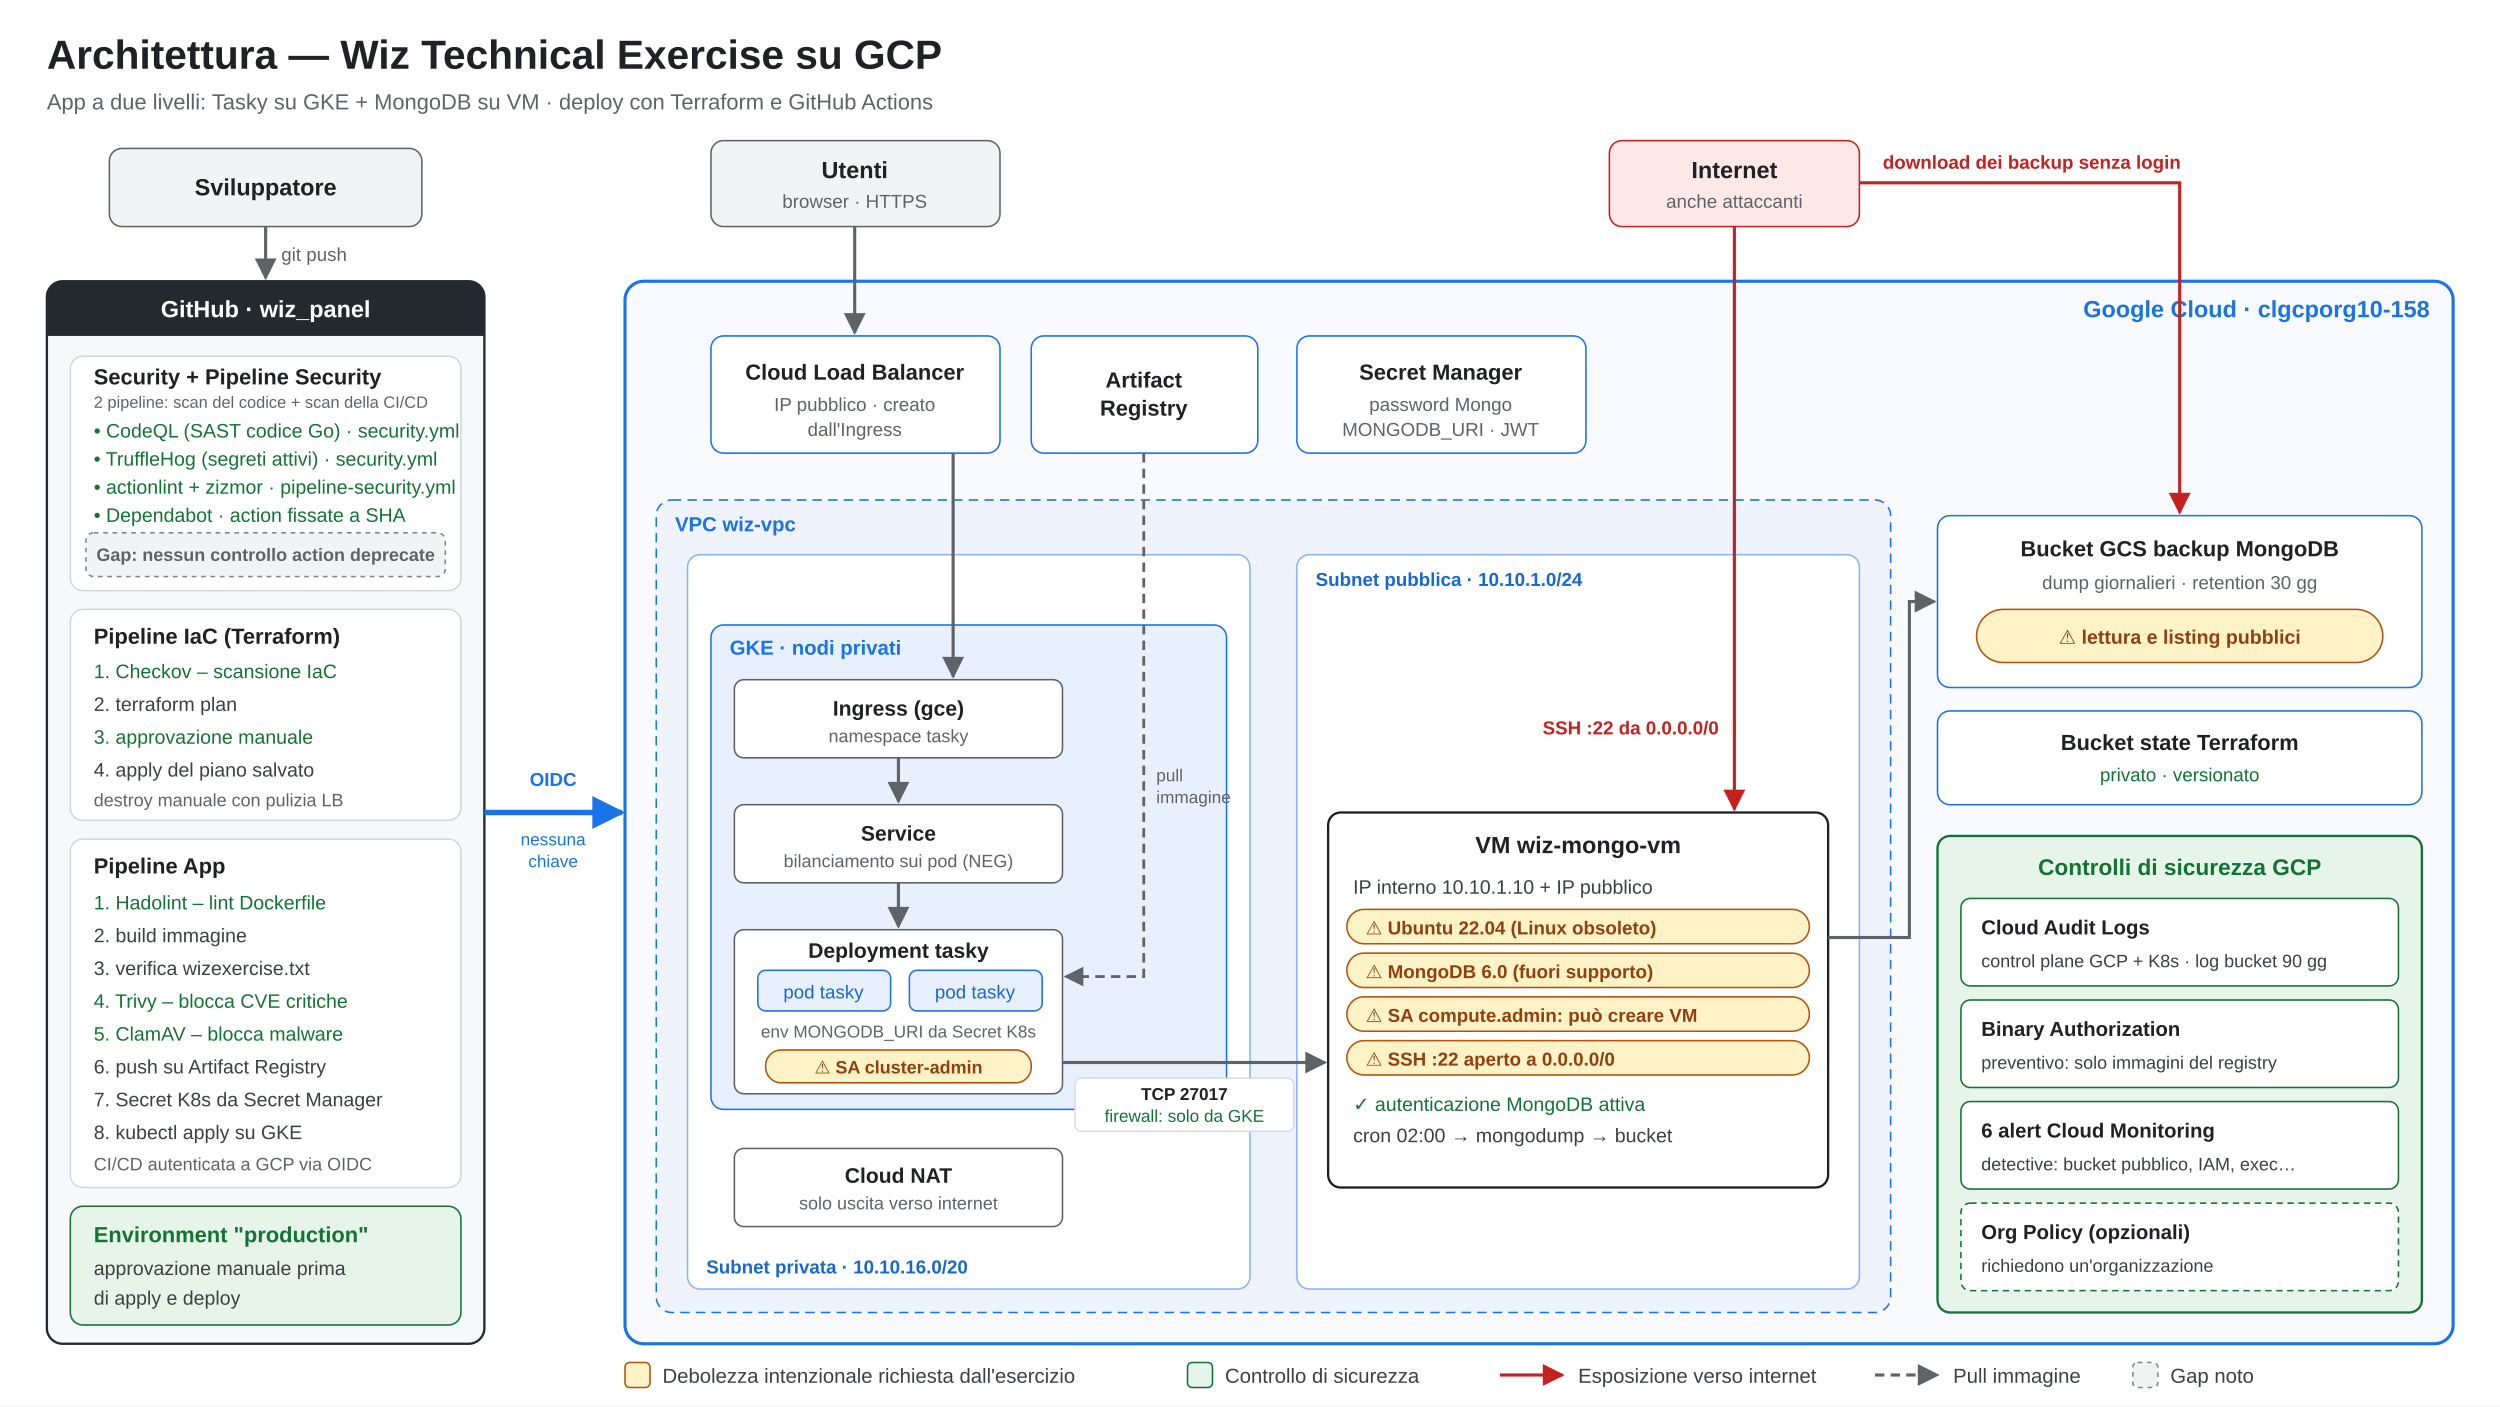
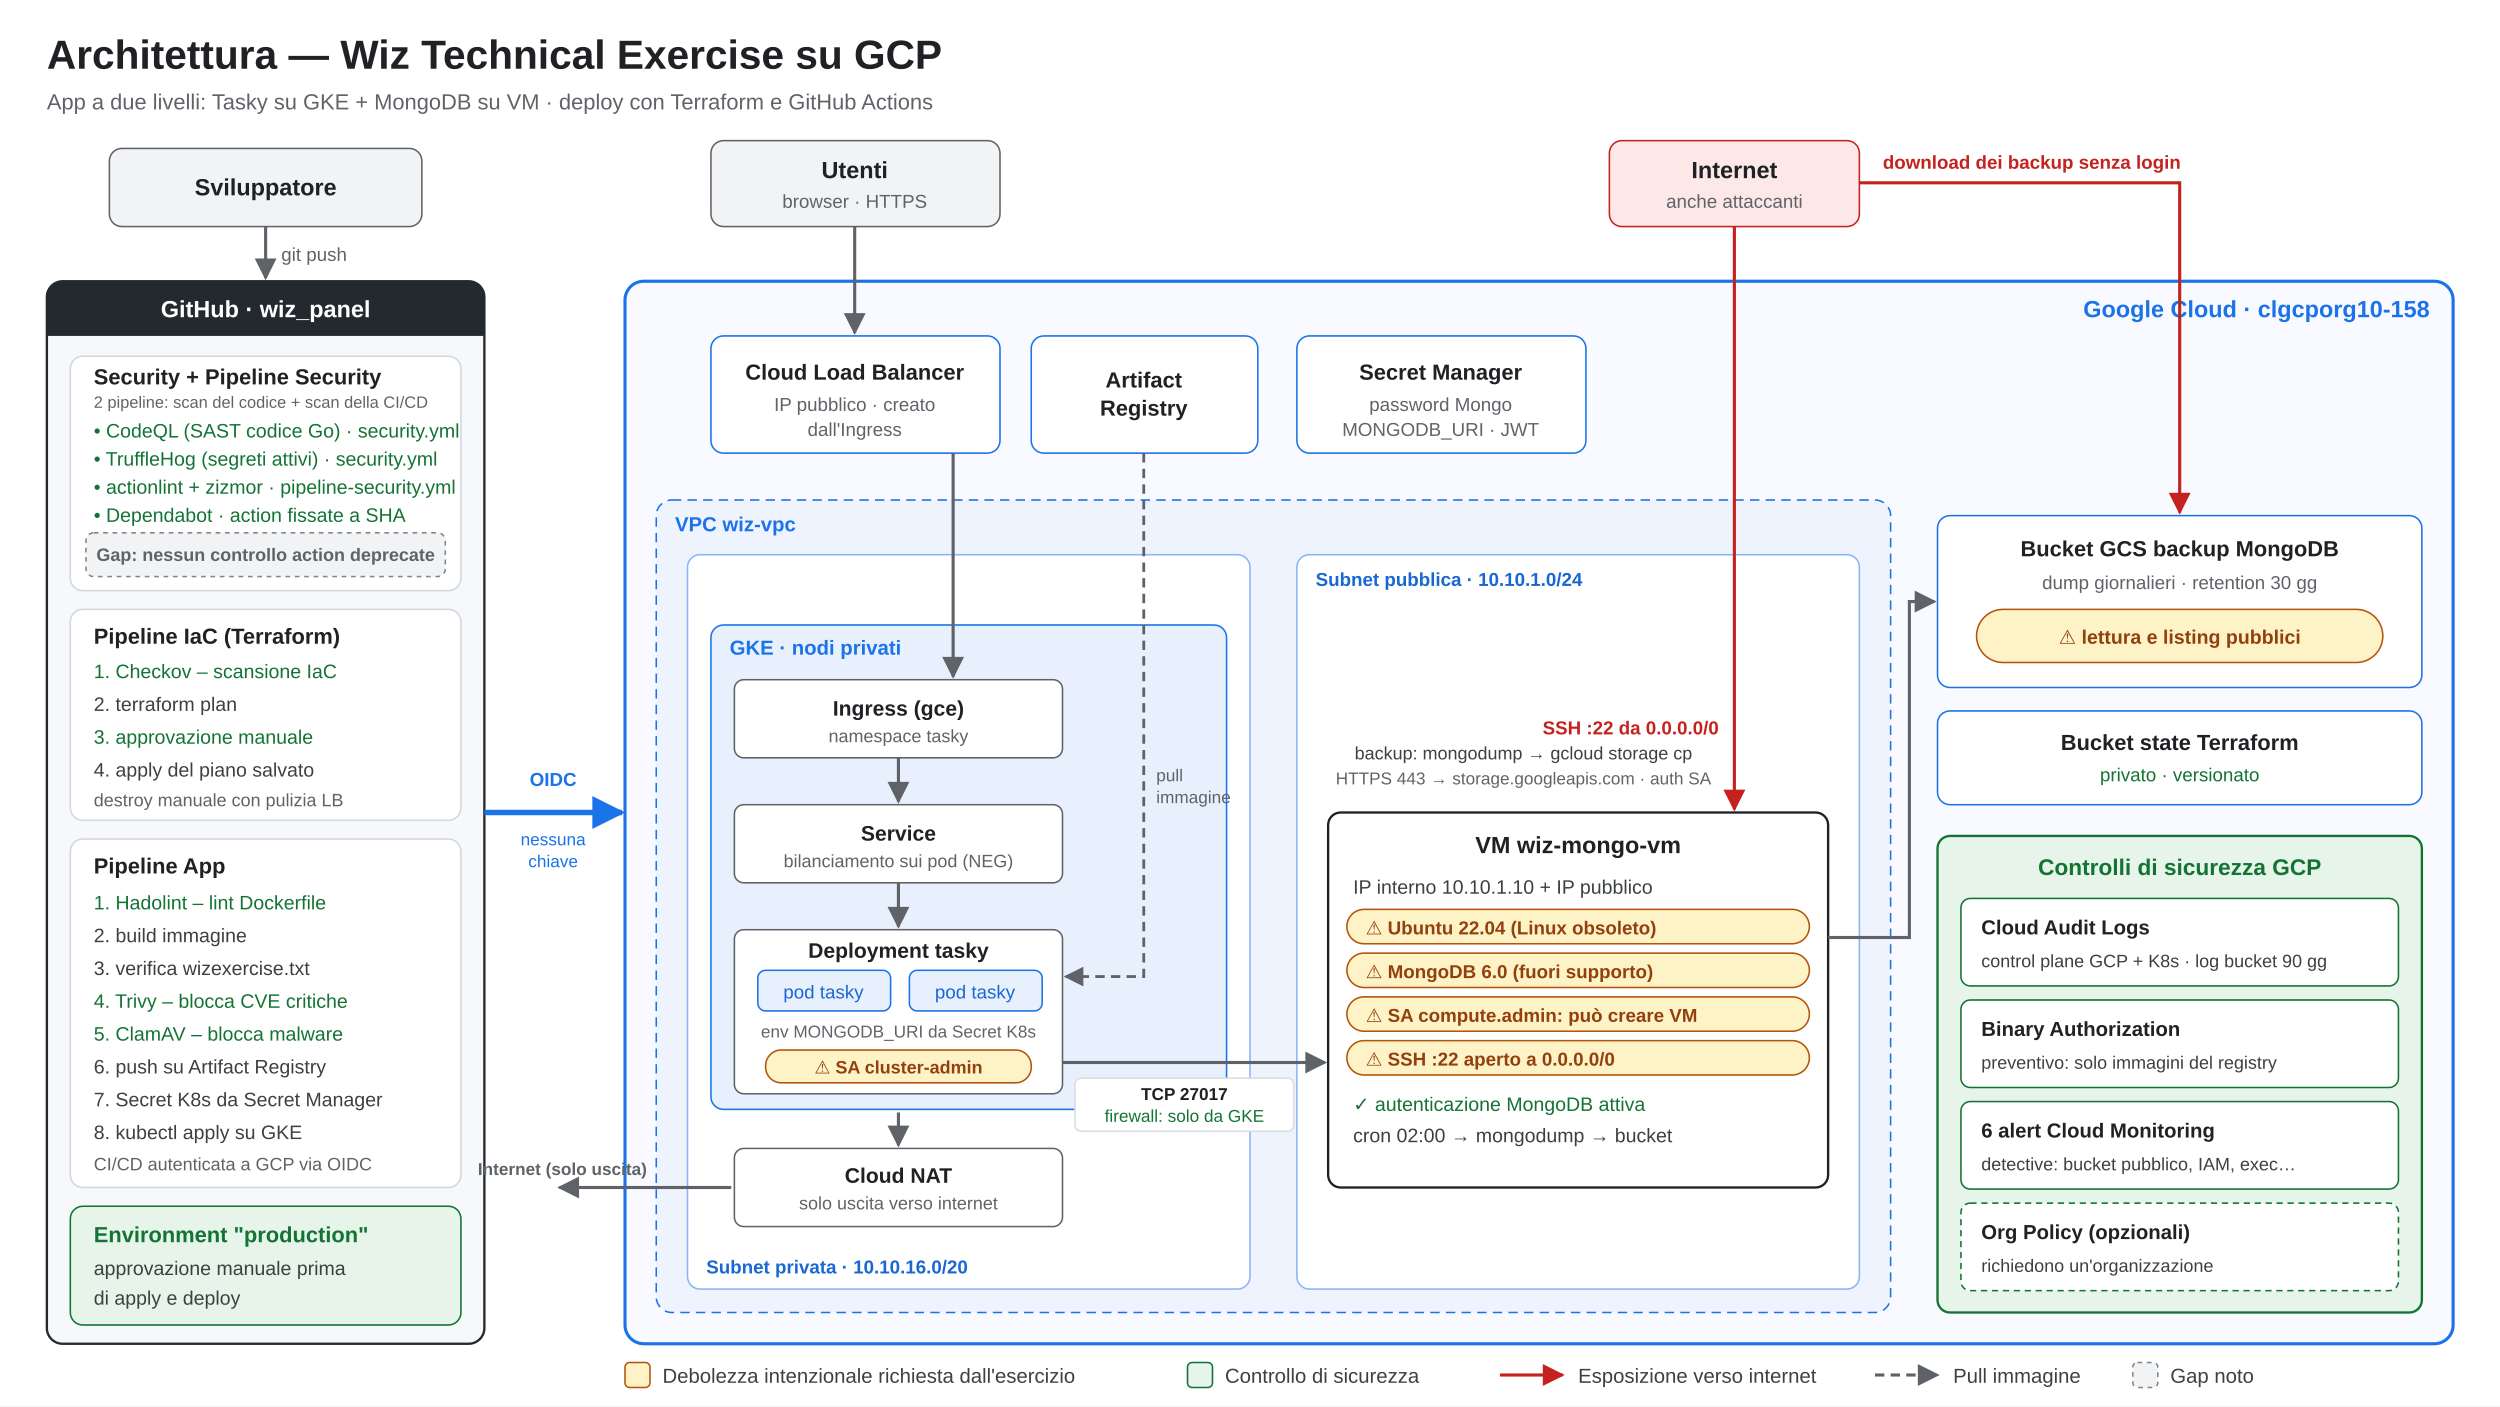
<svg xmlns="http://www.w3.org/2000/svg" viewBox="0 0 1600 900" width="1600" height="900" font-family="Segoe UI, Arial, sans-serif">
  <defs>
    <marker id="arr" viewBox="0 0 10 10" refX="9" refY="5" markerWidth="7" markerHeight="7" orient="auto-start-reverse">
      <path d="M0,0 L10,5 L0,10 z" fill="#5F6368" />
    </marker>
    <marker id="arrRed" viewBox="0 0 10 10" refX="9" refY="5" markerWidth="7" markerHeight="7" orient="auto-start-reverse">
      <path d="M0,0 L10,5 L0,10 z" fill="#C5221F" />
    </marker>
    <marker id="arrBlue" viewBox="0 0 10 10" refX="9" refY="5" markerWidth="6" markerHeight="6" orient="auto-start-reverse">
      <path d="M0,0 L10,5 L0,10 z" fill="#1A73E8" />
    </marker>
  </defs>
  <rect width="1600" height="900" fill="#FFFFFF" />
  <text x="30" y="44" font-size="26" font-weight="700" fill="#202124">Architettura — Wiz Technical Exercise su GCP</text>
  <text x="30" y="70" font-size="14" fill="#5F6368">App a due livelli: Tasky su GKE + MongoDB su VM · deploy con Terraform e GitHub Actions</text>
  <rect x="70" y="95" width="200" height="50" rx="8" fill="#F1F3F4" stroke="#5F6368" />
  <text x="170" y="125" font-size="15" font-weight="600" fill="#202124" text-anchor="middle">Sviluppatore</text>
  <rect x="455" y="90" width="185" height="55" rx="8" fill="#F1F3F4" stroke="#5F6368" />
  <text x="547" y="114" font-size="15" font-weight="600" fill="#202124" text-anchor="middle">Utenti</text>
  <text x="547" y="133" font-size="12" fill="#5F6368" text-anchor="middle">browser · HTTPS</text>
  <rect x="1030" y="90" width="160" height="55" rx="8" fill="#FCE8E6" stroke="#C5221F" />
  <text x="1110" y="114" font-size="15" font-weight="600" fill="#202124" text-anchor="middle">Internet</text>
  <text x="1110" y="133" font-size="12" fill="#5F6368" text-anchor="middle">anche attaccanti</text>
  <rect x="30" y="180" width="280" height="680" rx="10" fill="#F6F8FA" stroke="#24292F" stroke-width="1.5" />
  <path d="M40,180 h260 a10,10 0 0 1 10,10 v25 h-280 v-25 a10,10 0 0 1 10,-10 z" fill="#24292F" />
  <text x="170" y="203" font-size="15" font-weight="700" fill="#FFFFFF" text-anchor="middle">GitHub · wiz_panel</text>
  <rect x="45" y="228" width="250" height="150" rx="8" fill="#FFFFFF" stroke="#D0D7DE" />
  <text x="60" y="246" font-size="14" font-weight="700" fill="#202124">Security + Pipeline Security</text>
  <text x="60" y="261" font-size="10.5" fill="#5F6368">2 pipeline: scan del codice + scan della CI/CD</text>
  <text x="60" y="280" font-size="12.5" fill="#137333">• CodeQL (SAST codice Go) · security.yml</text>
  <text x="60" y="298" font-size="12.5" fill="#137333">• TruffleHog (segreti attivi) · security.yml</text>
  <text x="60" y="316" font-size="12.5" fill="#137333">• actionlint + zizmor · pipeline-security.yml</text>
  <text x="60" y="334" font-size="12.5" fill="#137333">• Dependabot · action fissate a SHA</text>
  <rect x="55" y="341" width="230" height="28" rx="5" fill="#F1F3F4" stroke="#80868B" stroke-dasharray="3 3" />
  <text x="170" y="359" font-size="11.5" font-weight="600" fill="#5F6368" text-anchor="middle">Gap: nessun controllo action deprecate</text>
  <rect x="45" y="390" width="250" height="135" rx="8" fill="#FFFFFF" stroke="#D0D7DE" />
  <text x="60" y="412" font-size="14" font-weight="700" fill="#202124">Pipeline IaC (Terraform)</text>
  <text x="60" y="434" font-size="12.5" fill="#137333">1. Checkov – scansione IaC</text>
  <text x="60" y="455" font-size="12.5" fill="#3C4043">2. terraform plan</text>
  <text x="60" y="476" font-size="12.5" fill="#137333">3. approvazione manuale</text>
  <text x="60" y="497" font-size="12.5" fill="#3C4043">4. apply del piano salvato</text>
  <text x="60" y="516" font-size="11.5" fill="#5F6368">destroy manuale con pulizia LB</text>
  <rect x="45" y="537" width="250" height="223" rx="8" fill="#FFFFFF" stroke="#D0D7DE" />
  <text x="60" y="559" font-size="14" font-weight="700" fill="#202124">Pipeline App</text>
  <text x="60" y="582" font-size="12.5" fill="#137333">1. Hadolint – lint Dockerfile</text>
  <text x="60" y="603" font-size="12.5" fill="#3C4043">2. build immagine</text>
  <text x="60" y="624" font-size="12.5" fill="#3C4043">3. verifica wizexercise.txt</text>
  <text x="60" y="645" font-size="12.5" fill="#137333">4. Trivy – blocca CVE critiche</text>
  <text x="60" y="666" font-size="12.5" fill="#137333">5. ClamAV – blocca malware</text>
  <text x="60" y="687" font-size="12.5" fill="#3C4043">6. push su Artifact Registry</text>
  <text x="60" y="708" font-size="12.5" fill="#3C4043">7. Secret K8s da Secret Manager</text>
  <text x="60" y="729" font-size="12.5" fill="#3C4043">8. kubectl apply su GKE</text>
  <text x="60" y="749" font-size="11.5" fill="#5F6368">CI/CD autenticata a GCP via OIDC</text>
  <rect x="45" y="772" width="250" height="76" rx="8" fill="#E6F4EA" stroke="#137333" />
  <text x="60" y="795" font-size="14" font-weight="700" fill="#137333">Environment "production"</text>
  <text x="60" y="816" font-size="12.5" fill="#3C4043">approvazione manuale prima</text>
  <text x="60" y="835" font-size="12.5" fill="#3C4043">di apply e deploy</text>
  <rect x="400" y="180" width="1170" height="680" rx="12" fill="#F8FAFF" stroke="#1A73E8" stroke-width="2" />
  <text x="1555" y="203" font-size="15" font-weight="700" fill="#1A73E8" text-anchor="end">Google Cloud · clgcporg10-158</text>
  <rect x="455" y="215" width="185" height="75" rx="8" fill="#FFFFFF" stroke="#1A73E8" />
  <text x="547" y="243" font-size="14" font-weight="700" fill="#202124" text-anchor="middle">Cloud Load Balancer</text>
  <text x="547" y="263" font-size="12" fill="#5F6368" text-anchor="middle">IP pubblico · creato</text>
  <text x="547" y="279" font-size="12" fill="#5F6368" text-anchor="middle">dall'Ingress</text>
  <rect x="660" y="215" width="145" height="75" rx="8" fill="#FFFFFF" stroke="#1A73E8" />
  <text x="732" y="248" font-size="14" font-weight="700" fill="#202124" text-anchor="middle">Artifact</text>
  <text x="732" y="266" font-size="14" font-weight="700" fill="#202124" text-anchor="middle">Registry</text>
  <rect x="830" y="215" width="185" height="75" rx="8" fill="#FFFFFF" stroke="#1A73E8" />
  <text x="922" y="243" font-size="14" font-weight="700" fill="#202124" text-anchor="middle">Secret Manager</text>
  <text x="922" y="263" font-size="12" fill="#5F6368" text-anchor="middle">password Mongo</text>
  <text x="922" y="279" font-size="12" fill="#5F6368" text-anchor="middle">MONGODB_URI · JWT</text>
  <rect x="420" y="320" width="790" height="520" rx="10" fill="#EEF3FD" stroke="#1A73E8" stroke-dasharray="6 4" />
  <text x="432" y="340" font-size="13" font-weight="700" fill="#1A73E8">VPC wiz-vpc</text>
  <rect x="440" y="355" width="360" height="470" rx="8" fill="#FFFFFF" stroke="#8AB4F8" />
  <text x="452" y="815" font-size="12" font-weight="600" fill="#1967D2">Subnet privata · 10.10.16.0/20</text>
  <rect x="455" y="400" width="330" height="310" rx="8" fill="#E8F0FE" stroke="#1A73E8" />
  <text x="467" y="419" font-size="13" font-weight="700" fill="#1A73E8">GKE · nodi privati</text>
  <rect x="470" y="435" width="210" height="50" rx="6" fill="#FFFFFF" stroke="#5F6368" />
  <text x="575" y="458" font-size="13.5" font-weight="600" fill="#202124" text-anchor="middle">Ingress (gce)</text>
  <text x="575" y="475" font-size="11.5" fill="#5F6368" text-anchor="middle">namespace tasky</text>
  <rect x="470" y="515" width="210" height="50" rx="6" fill="#FFFFFF" stroke="#5F6368" />
  <text x="575" y="538" font-size="13.5" font-weight="600" fill="#202124" text-anchor="middle">Service</text>
  <text x="575" y="555" font-size="11.5" fill="#5F6368" text-anchor="middle">bilanciamento sui pod (NEG)</text>
  <rect x="470" y="595" width="210" height="105" rx="6" fill="#FFFFFF" stroke="#5F6368" />
  <text x="575" y="613" font-size="13.5" font-weight="600" fill="#202124" text-anchor="middle">Deployment tasky</text>
  <rect x="485" y="621" width="85" height="26" rx="5" fill="#E8F0FE" stroke="#1A73E8" />
  <text x="527" y="639" font-size="12" fill="#1967D2" text-anchor="middle">pod tasky</text>
  <rect x="582" y="621" width="85" height="26" rx="5" fill="#E8F0FE" stroke="#1A73E8" />
  <text x="624" y="639" font-size="12" fill="#1967D2" text-anchor="middle">pod tasky</text>
  <text x="575" y="664" font-size="11" fill="#5F6368" text-anchor="middle">env MONGODB_URI da Secret K8s</text>
  <rect x="490" y="672" width="170" height="21" rx="10" fill="#FEF3C7" stroke="#B45309" />
  <text x="575" y="687" font-size="11.5" font-weight="600" fill="#92400E" text-anchor="middle">⚠ SA cluster-admin</text>
  <rect x="470" y="735" width="210" height="50" rx="6" fill="#FFFFFF" stroke="#5F6368" />
  <text x="575" y="757" font-size="13.5" font-weight="600" fill="#202124" text-anchor="middle">Cloud NAT</text>
  <text x="575" y="774" font-size="11.5" fill="#5F6368" text-anchor="middle">solo uscita verso internet</text>
  <rect x="830" y="355" width="360" height="470" rx="8" fill="#FFFFFF" stroke="#8AB4F8" />
  <text x="842" y="375" font-size="12" font-weight="600" fill="#1967D2">Subnet pubblica · 10.10.1.0/24</text>
  <rect x="850" y="520" width="320" height="240" rx="8" fill="#FFFFFF" stroke="#202124" stroke-width="1.5" />
  <text x="1010" y="546" font-size="15" font-weight="700" fill="#202124" text-anchor="middle">VM wiz-mongo-vm</text>
  <text x="866" y="572" font-size="12.5" fill="#3C4043">IP interno 10.10.1.10 + IP pubblico</text>
  <rect x="862" y="582" width="296" height="22" rx="11" fill="#FEF3C7" stroke="#B45309" />
  <text x="874" y="598" font-size="12" font-weight="600" fill="#92400E">⚠ Ubuntu 22.04 (Linux obsoleto)</text>
  <rect x="862" y="610" width="296" height="22" rx="11" fill="#FEF3C7" stroke="#B45309" />
  <text x="874" y="626" font-size="12" font-weight="600" fill="#92400E">⚠ MongoDB 6.0 (fuori supporto)</text>
  <rect x="862" y="638" width="296" height="22" rx="11" fill="#FEF3C7" stroke="#B45309" />
  <text x="874" y="654" font-size="12" font-weight="600" fill="#92400E">⚠ SA compute.admin: può creare VM</text>
  <rect x="862" y="666" width="296" height="22" rx="11" fill="#FEF3C7" stroke="#B45309" />
  <text x="874" y="682" font-size="12" font-weight="600" fill="#92400E">⚠ SSH :22 aperto a 0.0.0.0/0</text>
  <text x="866" y="711" font-size="12.5" fill="#137333">✓ autenticazione MongoDB attiva</text>
  <text x="866" y="731" font-size="12.5" fill="#3C4043">cron 02:00 → mongodump → bucket</text>
  <rect x="1240" y="330" width="310" height="110" rx="8" fill="#FFFFFF" stroke="#1A73E8" />
  <text x="1395" y="356" font-size="14" font-weight="700" fill="#202124" text-anchor="middle">Bucket GCS backup MongoDB</text>
  <text x="1395" y="377" font-size="12" fill="#5F6368" text-anchor="middle">dump giornalieri · retention 30 gg</text>
  <rect x="1265" y="390" width="260" height="34" rx="17" fill="#FEF3C7" stroke="#B45309" />
  <text x="1395" y="412" font-size="12.5" font-weight="600" fill="#92400E" text-anchor="middle">⚠ lettura e listing pubblici</text>
  <rect x="1240" y="455" width="310" height="60" rx="8" fill="#FFFFFF" stroke="#1A73E8" />
  <text x="1395" y="480" font-size="14" font-weight="700" fill="#202124" text-anchor="middle">Bucket state Terraform</text>
  <text x="1395" y="500" font-size="12" fill="#137333" text-anchor="middle">privato · versionato</text>
  <rect x="1240" y="535" width="310" height="305" rx="8" fill="#E6F4EA" stroke="#137333" stroke-width="1.5" />
  <text x="1395" y="560" font-size="14.5" font-weight="700" fill="#137333" text-anchor="middle">Controlli di sicurezza GCP</text>
  <rect x="1255" y="575" width="280" height="56" rx="6" fill="#FFFFFF" stroke="#137333" />
  <text x="1268" y="598" font-size="13" font-weight="700" fill="#202124">Cloud Audit Logs</text>
  <text x="1268" y="619" font-size="11.5" fill="#3C4043">control plane GCP + K8s · log bucket 90 gg</text>
  <rect x="1255" y="640" width="280" height="56" rx="6" fill="#FFFFFF" stroke="#137333" />
  <text x="1268" y="663" font-size="13" font-weight="700" fill="#202124">Binary Authorization</text>
  <text x="1268" y="684" font-size="11.5" fill="#3C4043">preventivo: solo immagini del registry</text>
  <rect x="1255" y="705" width="280" height="56" rx="6" fill="#FFFFFF" stroke="#137333" />
  <text x="1268" y="728" font-size="13" font-weight="700" fill="#202124">6 alert Cloud Monitoring</text>
  <text x="1268" y="749" font-size="11.5" fill="#3C4043">detective: bucket pubblico, IAM, exec…</text>
  <rect x="1255" y="770" width="280" height="56" rx="6" fill="#FFFFFF" stroke="#137333" stroke-dasharray="4 3" />
  <text x="1268" y="793" font-size="13" font-weight="700" fill="#202124">Org Policy (opzionali)</text>
  <text x="1268" y="814" font-size="11.5" fill="#3C4043">richiedono un'organizzazione</text>
  <line x1="170" y1="145" x2="170" y2="178" stroke="#5F6368" stroke-width="2" marker-end="url(#arr)" />
  <text x="180" y="167" font-size="12" fill="#5F6368">git push</text>
  <line x1="310" y1="520" x2="398" y2="520" stroke="#1A73E8" stroke-width="3.5" marker-end="url(#arrBlue)" />
  <text x="354" y="503" font-size="12" font-weight="700" fill="#1A73E8" text-anchor="middle">OIDC</text>
  <text x="354" y="541" font-size="11" fill="#1A73E8" text-anchor="middle">nessuna</text>
  <text x="354" y="555" font-size="11" fill="#1A73E8" text-anchor="middle">chiave</text>
  <line x1="547" y1="145" x2="547" y2="213" stroke="#5F6368" stroke-width="2" marker-end="url(#arr)" />
  <line x1="610" y1="290" x2="610" y2="433" stroke="#5F6368" stroke-width="2" marker-end="url(#arr)" />
  <line x1="575" y1="485" x2="575" y2="513" stroke="#5F6368" stroke-width="2" marker-end="url(#arr)" />
  <line x1="575" y1="565" x2="575" y2="593" stroke="#5F6368" stroke-width="2" marker-end="url(#arr)" />
  <path d="M732,290 V625 H682" fill="none" stroke="#5F6368" stroke-width="1.8" stroke-dasharray="6 4" marker-end="url(#arr)" />
  <text x="740" y="500" font-size="11" fill="#5F6368">pull</text>
  <text x="740" y="514" font-size="11" fill="#5F6368">immagine</text>
  <line x1="680" y1="680" x2="848" y2="680" stroke="#5F6368" stroke-width="2" marker-end="url(#arr)" />
  <rect x="688" y="690" width="140" height="34" rx="4" fill="#FFFFFF" stroke="#DADCE0" />
  <text x="758" y="704" font-size="11" font-weight="600" fill="#202124" text-anchor="middle">TCP 27017</text>
  <text x="758" y="718" font-size="11" fill="#137333" text-anchor="middle">firewall: solo da GKE</text>
  <line x1="1110" y1="145" x2="1110" y2="518" stroke="#C5221F" stroke-width="2" marker-end="url(#arrRed)" />
  <text x="1100" y="470" font-size="12" font-weight="600" fill="#C5221F" text-anchor="end">SSH :22 da 0.0.0.0/0</text>
  <path d="M1190,117 H1395 V328" fill="none" stroke="#C5221F" stroke-width="2" marker-end="url(#arrRed)" />
  <text x="1205" y="108" font-size="12" font-weight="600" fill="#C5221F">download dei backup senza login</text>
  <path d="M1170,600 H1222 V385 H1238" fill="none" stroke="#5F6368" stroke-width="2" marker-end="url(#arr)" />
+   <text x="975" y="486" font-size="11.5" fill="#3C4043" text-anchor="middle">backup: mongodump → gcloud storage cp</text>
+   <text x="975" y="502" font-size="11" fill="#5F6368" text-anchor="middle">HTTPS 443 → storage.googleapis.com · auth SA</text>
+   <line x1="575" y1="712" x2="575" y2="733" stroke="#5F6368" stroke-width="2" marker-end="url(#arr)" />
+   <line x1="468" y1="760" x2="358" y2="760" stroke="#5F6368" stroke-width="2" marker-end="url(#arr)" />
+   <text x="414" y="752" font-size="11" font-weight="600" fill="#5F6368" text-anchor="end">Internet (solo uscita)</text>
  <rect x="400" y="872" width="16" height="16" rx="3" fill="#FEF3C7" stroke="#B45309" />
  <text x="424" y="885" font-size="13" fill="#3C4043">Debolezza intenzionale richiesta dall'esercizio</text>
  <rect x="760" y="872" width="16" height="16" rx="3" fill="#E6F4EA" stroke="#137333" />
  <text x="784" y="885" font-size="13" fill="#3C4043">Controllo di sicurezza</text>
  <line x1="960" y1="880" x2="1000" y2="880" stroke="#C5221F" stroke-width="2" marker-end="url(#arrRed)" />
  <text x="1010" y="885" font-size="13" fill="#3C4043">Esposizione verso internet</text>
  <line x1="1200" y1="880" x2="1240" y2="880" stroke="#5F6368" stroke-width="2" stroke-dasharray="6 4" marker-end="url(#arr)" />
  <text x="1250" y="885" font-size="13" fill="#3C4043">Pull immagine</text>
  <rect x="1365" y="872" width="16" height="16" rx="3" fill="#F1F3F4" stroke="#80868B" stroke-dasharray="3 3" />
  <text x="1389" y="885" font-size="13" fill="#3C4043">Gap noto</text>
</svg>
